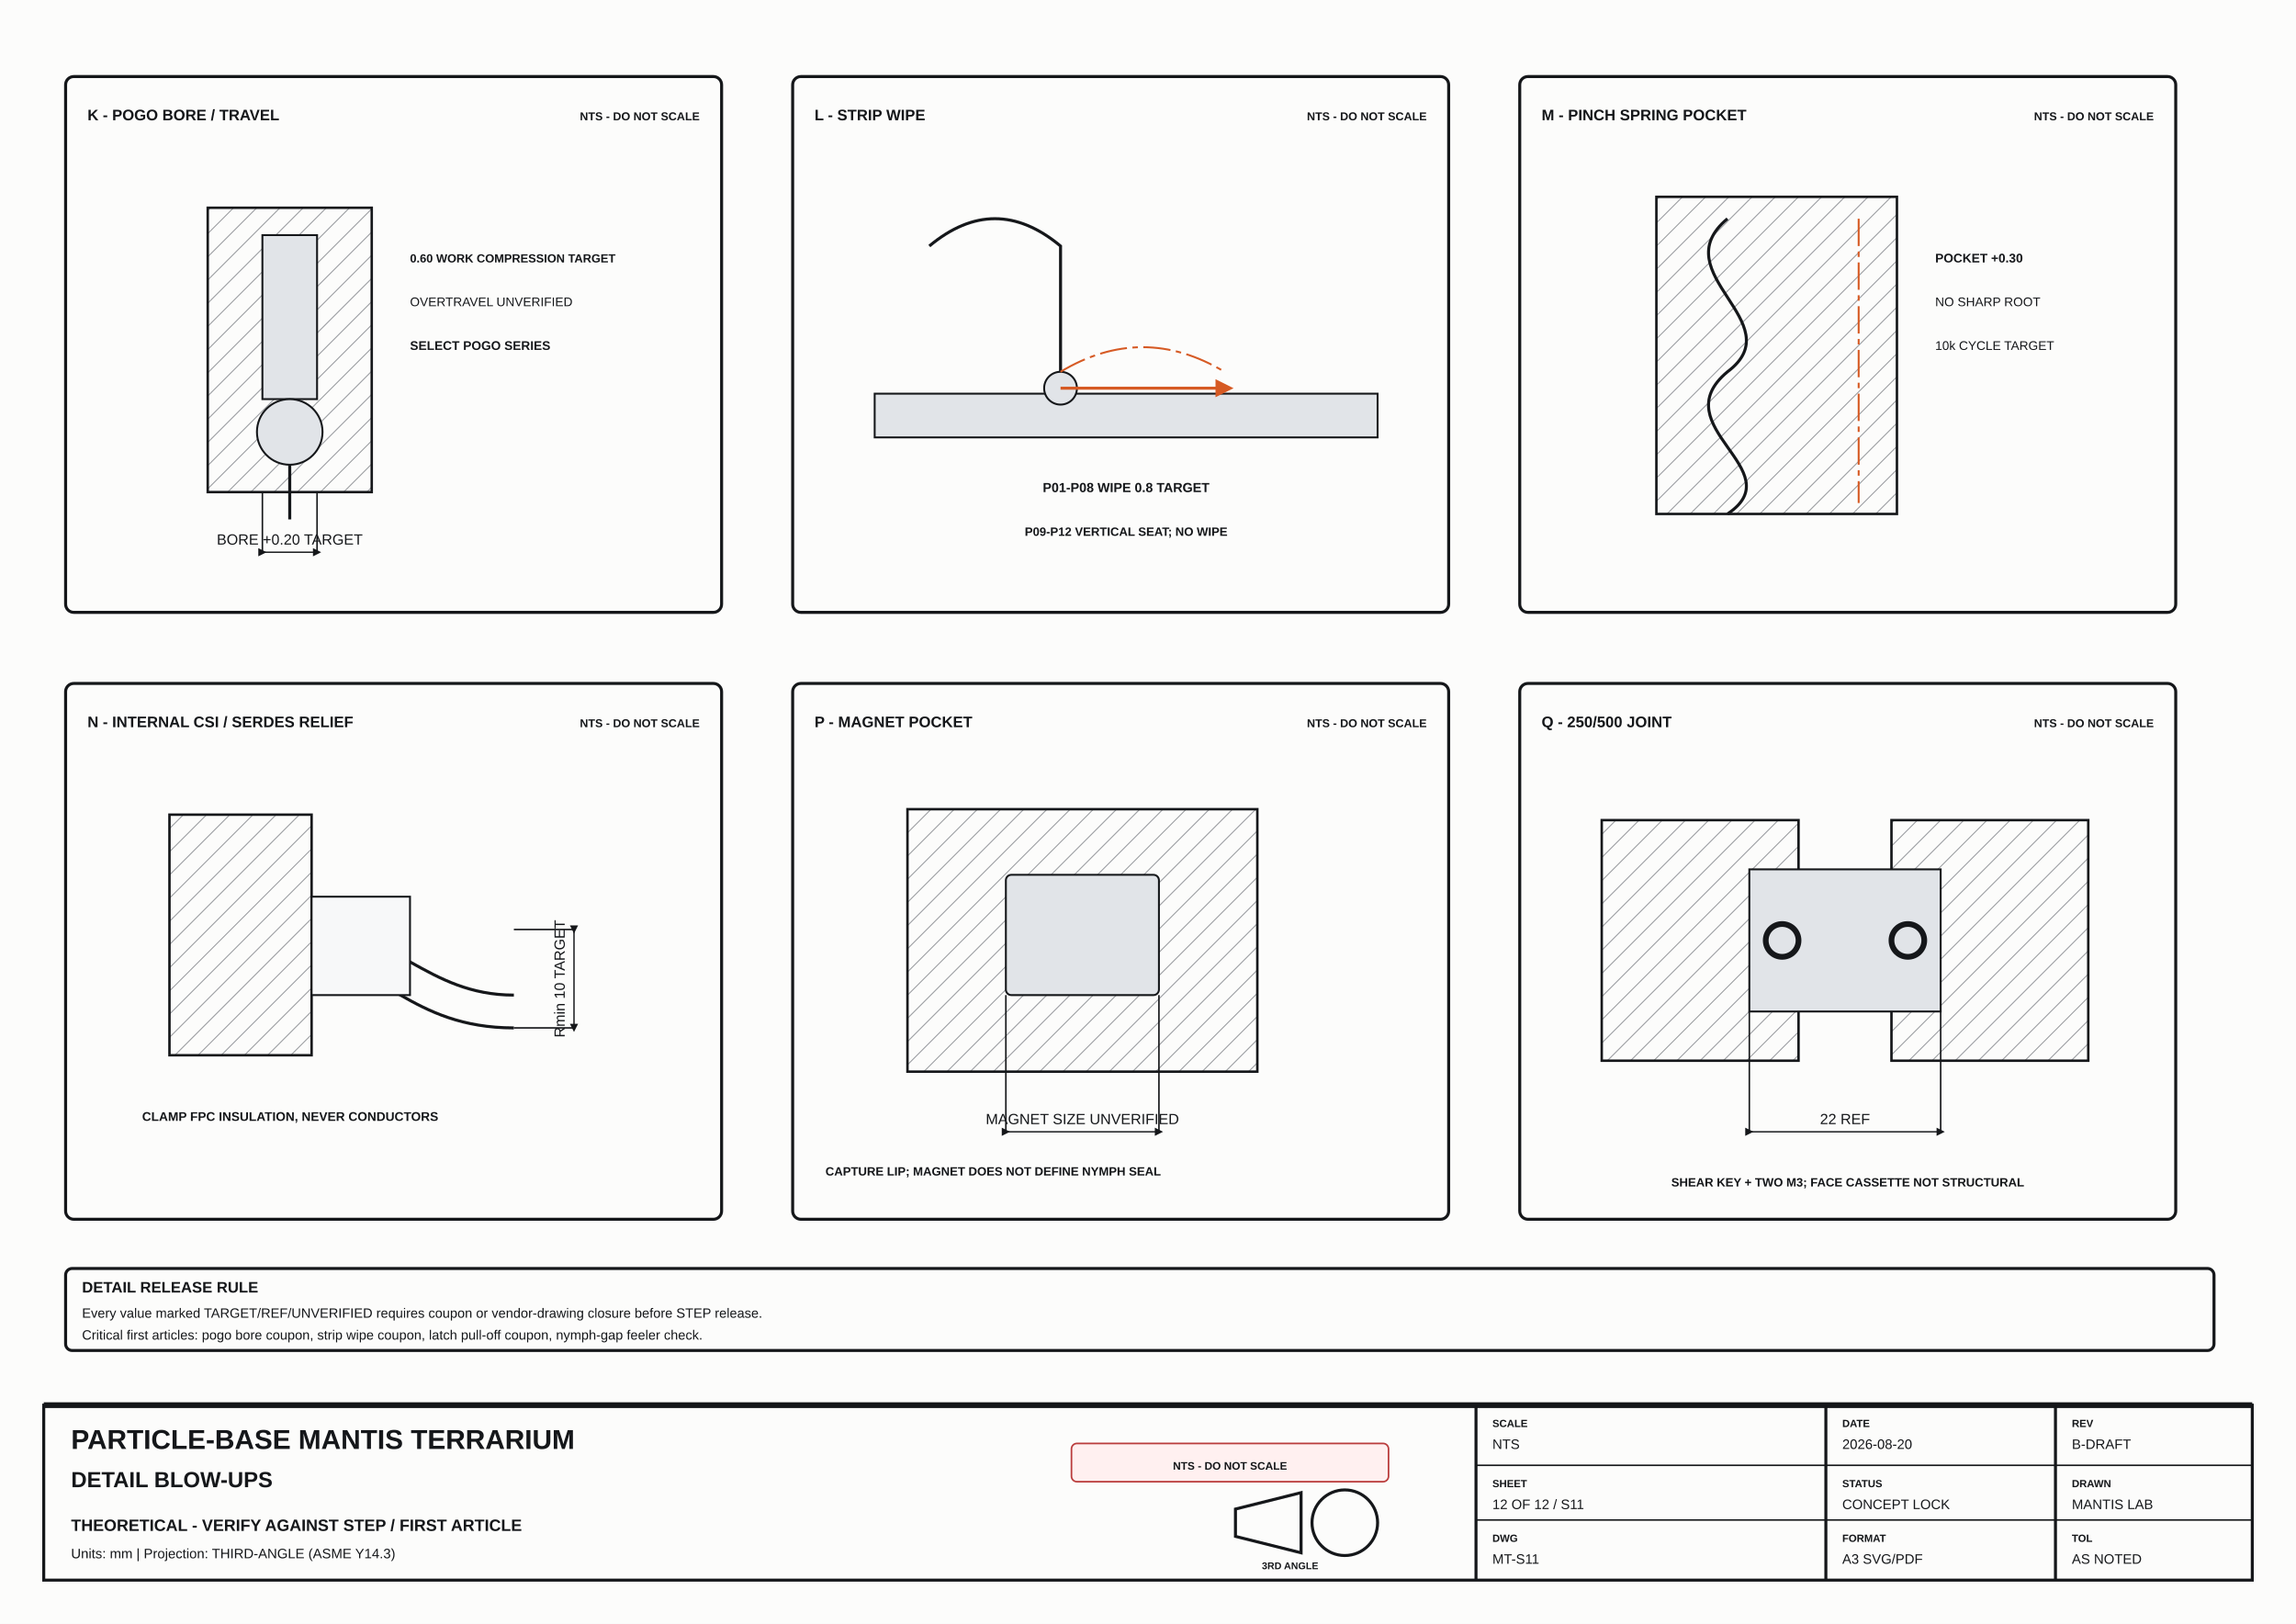
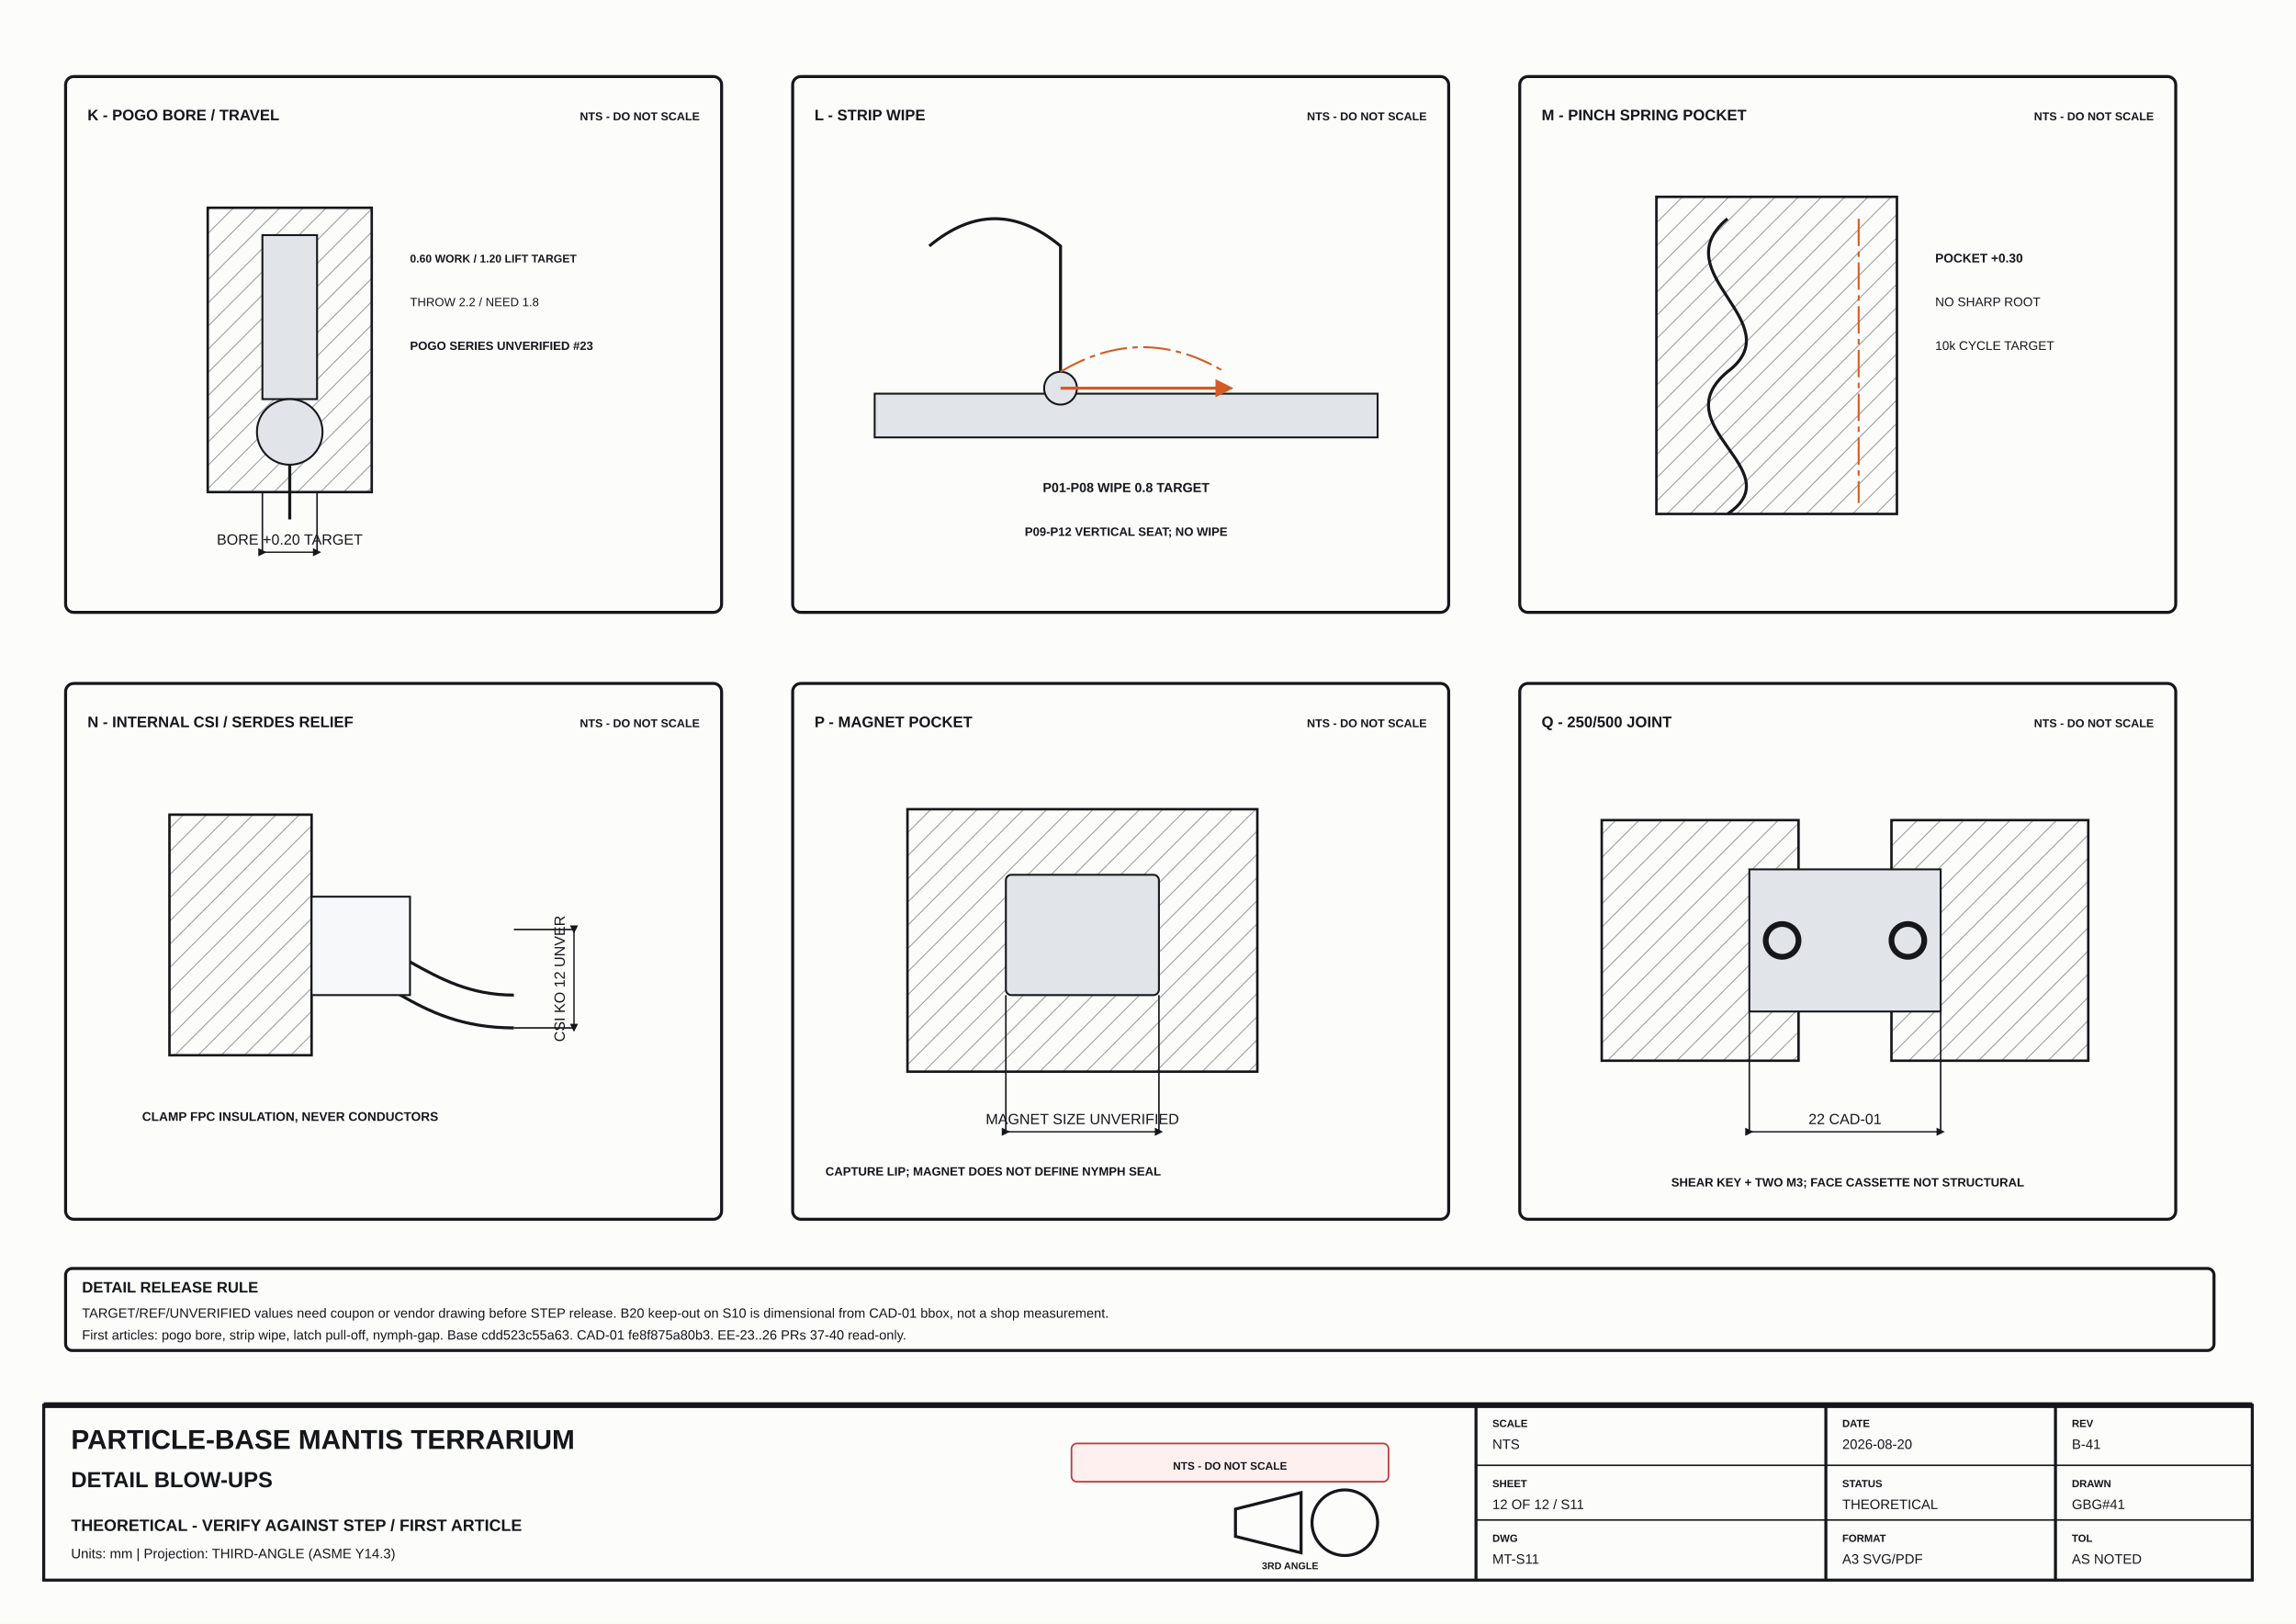
<svg xmlns="http://www.w3.org/2000/svg" width="420mm" height="297mm" viewBox="0 0 420 297">
  <rect width="420" height="297" fill="#fcfcfb" />
  <defs>
    <marker id="arr" markerWidth="6" markerHeight="6" refX="3" refY="3" orient="auto" markerUnits="strokeWidth">
      <path d="M0,0 L6,3 L0,6 z" fill="#15171a" />
    </marker>
    <marker id="arr-orange" markerWidth="6" markerHeight="6" refX="3" refY="3" orient="auto" markerUnits="strokeWidth">
      <path d="M0,0 L6,3 L0,6 z" fill="#d65a24" />
    </marker>
    <pattern id="hatch" width="3" height="3" patternUnits="userSpaceOnUse" patternTransform="rotate(45)">
      <line x1="0" y1="0" x2="0" y2="3" stroke="#7b7e83" stroke-width="0.25" />
    </pattern>
    <pattern id="screen" width="3" height="3" patternUnits="userSpaceOnUse">
      <path d="M0,0 L3,3 M3,0 L0,3" stroke="#88909a" stroke-width="0.18" />
    </pattern>
    <style>
    text { font-family: Arial, Helvetica, sans-serif; fill:#15171a; }
    .thin { stroke:#15171a; stroke-width:.28; fill:none; }
    .med { stroke:#15171a; stroke-width:.55; fill:none; }
    .heavy { stroke:#15171a; stroke-width:1.05; fill:none; }
    .hidden { stroke:#59616b; stroke-width:.28; stroke-dasharray:2 1.2; fill:none; }
    .phantom { stroke:#d65a24; stroke-width:.35; stroke-dasharray:5 1 1 1; fill:none; }
    .center { stroke:#73808d; stroke-width:.22; stroke-dasharray:4 1 1 1; fill:none; }
    .dim { stroke:#15171a; stroke-width:.25; fill:none; marker-start:url(#arr); marker-end:url(#arr); }
    .leader { stroke:#15171a; stroke-width:.3; fill:none; marker-end:url(#arr); }
    .motion { stroke:#d65a24; stroke-width:.55; fill:none; marker-end:url(#arr-orange); }
    .ref { fill:#fff6d9; stroke:#c49817; stroke-width:.25; }
    .unverified { fill:#fff0f0; stroke:#ba3d3d; stroke-width:.3; }
    .keepout { fill:#dd3c3c; fill-opacity:.08; stroke:#c63333; stroke-width:.35; stroke-dasharray:4 2; }
    .metal { fill:#e1e4e8; stroke:#15171a; stroke-width:.35; }
    .plastic { fill:#f7f8f9; stroke:#15171a; stroke-width:.35; }
    .cut { fill:url(#hatch); stroke:#15171a; stroke-width:.45; }
  </style>
  </defs>
  <rect x="12" y="14" width="120" height="98" rx="1.5" class="med" fill="#ffffff" />
  <text x="16" y="22" font-size="2.8" font-weight="bold" text-anchor="start">K - POGO BORE / TRAVEL</text>
  <text x="128" y="22" font-size="2.1" font-weight="bold" text-anchor="end">NTS - DO NOT SCALE</text>
  <rect x="145" y="14" width="120" height="98" rx="1.5" class="med" fill="#ffffff" />
  <text x="149" y="22" font-size="2.8" font-weight="bold" text-anchor="start">L - STRIP WIPE</text>
  <text x="261" y="22" font-size="2.1" font-weight="bold" text-anchor="end">NTS - DO NOT SCALE</text>
  <rect x="278" y="14" width="120" height="98" rx="1.5" class="med" fill="#ffffff" />
  <text x="282" y="22" font-size="2.8" font-weight="bold" text-anchor="start">M - PINCH SPRING POCKET</text>
  <text x="394" y="22" font-size="2.1" font-weight="bold" text-anchor="end">NTS - DO NOT SCALE</text>
  <rect x="12" y="125" width="120" height="98" rx="1.5" class="med" fill="#ffffff" />
  <text x="16" y="133" font-size="2.8" font-weight="bold" text-anchor="start">N - INTERNAL CSI / SERDES RELIEF</text>
  <text x="128" y="133" font-size="2.1" font-weight="bold" text-anchor="end">NTS - DO NOT SCALE</text>
  <rect x="145" y="125" width="120" height="98" rx="1.5" class="med" fill="#ffffff" />
  <text x="149" y="133" font-size="2.8" font-weight="bold" text-anchor="start">P - MAGNET POCKET</text>
  <text x="261" y="133" font-size="2.1" font-weight="bold" text-anchor="end">NTS - DO NOT SCALE</text>
  <rect x="278" y="125" width="120" height="98" rx="1.5" class="med" fill="#ffffff" />
  <text x="282" y="133" font-size="2.8" font-weight="bold" text-anchor="start">Q - 250/500 JOINT</text>
  <text x="394" y="133" font-size="2.1" font-weight="bold" text-anchor="end">NTS - DO NOT SCALE</text>
  <rect x="38" y="38" width="30" height="52" rx="0" class="cut" />
  <rect x="48" y="43" width="10" height="30" rx="0" class="metal" />
  <circle cx="53" cy="79" r="6" class="metal" />
  <line x1="53" y1="85" x2="53" y2="95" class="med" />
  <line x1="48" y1="90" x2="48" y2="101" class="thin" />
  <line x1="58" y1="90" x2="58" y2="101" class="thin" />
  <line x1="48" y1="101" x2="58" y2="101" class="dim" />
  <text x="53.0" y="99.6" font-size="2.7" font-weight="normal" text-anchor="middle">BORE +0.20 TARGET</text>
-   <text x="75" y="48" font-size="2.15" font-weight="bold" text-anchor="start">0.60 WORK COMPRESSION TARGET</text>
-   <text x="75" y="56" font-size="2.3" font-weight="normal" text-anchor="start">OVERTRAVEL UNVERIFIED</text>
-   <text x="75" y="64" font-size="2.3" font-weight="bold" text-anchor="start" fill="#b52d2d">SELECT POGO SERIES</text>
+   <text x="75" y="48" font-size="2.05" font-weight="bold" text-anchor="start">0.60 WORK / 1.20 LIFT TARGET</text>
+   <text x="75" y="56" font-size="2.2" font-weight="normal" text-anchor="start">THROW 2.2 / NEED 1.8</text>
+   <text x="75" y="64" font-size="2.2" font-weight="bold" text-anchor="start" fill="#b52d2d">POGO SERIES UNVERIFIED #23</text>
  <rect x="160" y="72" width="92" height="8" rx="0" class="metal" />
  <path d="M170 45 Q182 35 194 45 L194 68" class="med" />
  <circle cx="194" cy="71" r="3" class="metal" />
  <line x1="194" y1="71" x2="224" y2="71" class="motion" />
  <path d="M194 68 C204 62 214 62 224 68" class="phantom" />
  <text x="206" y="90" font-size="2.4" font-weight="bold" text-anchor="middle">P01-P08 WIPE 0.8 TARGET</text>
  <text x="206" y="98" font-size="2.2" font-weight="bold" text-anchor="middle">P09-P12 VERTICAL SEAT; NO WIPE</text>
  <rect x="303" y="36" width="44" height="58" rx="0" class="cut" />
  <path d="M316 40 C304 50 328 59 316 68 C304 78 328 86 316 94" class="med" />
  <line x1="340" y1="40" x2="340" y2="92" class="phantom" />
  <text x="354" y="48" font-size="2.3" font-weight="bold" text-anchor="start">POCKET +0.30</text>
  <text x="354" y="56" font-size="2.3" font-weight="normal" text-anchor="start">NO SHARP ROOT</text>
  <text x="354" y="64" font-size="2.3" font-weight="normal" text-anchor="start">10k CYCLE TARGET</text>
  <rect x="31" y="149" width="26" height="44" rx="0" class="cut" />
  <path d="M57 170 C72 170 78 182 94 182" class="med" />
  <path d="M57 176 C70 176 75 188 94 188" class="med" />
  <rect x="57" y="164" width="18" height="18" rx="0" class="plastic" />
  <line x1="94" y1="170" x2="105" y2="170" class="thin" />
  <line x1="94" y1="188" x2="105" y2="188" class="thin" />
  <line x1="105" y1="170" x2="105" y2="188" class="dim" />
-   <text x="103.3" y="179.0" font-size="2.7" font-weight="normal" text-anchor="middle" transform="rotate(-90 103.3 179.0)">Rmin 10 TARGET</text>
+   <text x="103.3" y="179.0" font-size="2.7" font-weight="normal" text-anchor="middle" transform="rotate(-90 103.3 179.0)">CSI KO 12 UNVER</text>
  <text x="26" y="205" font-size="2.3" font-weight="bold" text-anchor="start">CLAMP FPC INSULATION, NEVER CONDUCTORS</text>
  <rect x="166" y="148" width="64" height="48" rx="0" class="cut" />
  <rect x="184" y="160" width="28" height="22" rx="1" class="metal" />
  <line x1="184" y1="182" x2="184" y2="207" class="thin" />
  <line x1="212" y1="182" x2="212" y2="207" class="thin" />
  <line x1="184" y1="207" x2="212" y2="207" class="dim" />
  <text x="198.0" y="205.6" font-size="2.7" font-weight="normal" text-anchor="middle">MAGNET SIZE UNVERIFIED</text>
  <text x="151" y="215" font-size="2.2" font-weight="bold" text-anchor="start">CAPTURE LIP; MAGNET DOES NOT DEFINE NYMPH SEAL</text>
  <rect x="293" y="150" width="36" height="44" rx="0" class="cut" />
  <rect x="346" y="150" width="36" height="44" rx="0" class="cut" />
  <rect x="320" y="159" width="35" height="26" rx="0" class="metal" />
  <circle cx="326" cy="172" r="3" class="heavy" fill="#fff" />
  <circle cx="349" cy="172" r="3" class="heavy" fill="#fff" />
  <line x1="320" y1="185" x2="320" y2="207" class="thin" />
  <line x1="355" y1="185" x2="355" y2="207" class="thin" />
  <line x1="320" y1="207" x2="355" y2="207" class="dim" />
-   <text x="337.5" y="205.6" font-size="2.7" font-weight="normal" text-anchor="middle">22 REF</text>
+   <text x="337.5" y="205.6" font-size="2.7" font-weight="normal" text-anchor="middle">22 CAD-01</text>
  <text x="338" y="217" font-size="2.2" font-weight="bold" text-anchor="middle">SHEAR KEY + TWO M3; FACE CASSETTE NOT STRUCTURAL</text>
  <rect x="12" y="232" width="393" height="15.0" rx="1.2" class="med" fill="#fff6d9" />
  <text x="15" y="236.4" font-size="2.8" font-weight="bold" text-anchor="start">DETAIL RELEASE RULE</text>
-   <text x="15" y="241" font-size="2.45" font-weight="normal" text-anchor="start">Every value marked TARGET/REF/UNVERIFIED requires coupon or vendor-drawing closure before STEP release.</text>
-   <text x="15" y="245" font-size="2.45" font-weight="normal" text-anchor="start">Critical first articles: pogo bore coupon, strip wipe coupon, latch pull-off coupon, nymph-gap feeler check.</text>
+   <text x="15" y="241" font-size="2.45" font-weight="normal" text-anchor="start">TARGET/REF/UNVERIFIED values need coupon or vendor drawing before STEP release. B20 keep-out on S10 is dimensional from CAD-01 bbox, not a shop measurement.</text>
+   <text x="15" y="245" font-size="2.45" font-weight="normal" text-anchor="start">First articles: pogo bore, strip wipe, latch pull-off, nymph-gap. Base cdd523c55a63. CAD-01 fe8f875a80b3. EE-23..26 PRs 37-40 read-only.</text>
  <line x1="8" y1="257.0" x2="412" y2="257.0" class="heavy" />
  <rect x="8" y="257.0" width="404" height="32" rx="0" class="med" />
  <line x1="270" y1="257.0" x2="270" y2="289" class="med" />
  <line x1="334" y1="257.0" x2="334" y2="289" class="med" />
  <line x1="376" y1="257.0" x2="376" y2="289" class="med" />
  <line x1="270" y1="268.0" x2="412" y2="268.0" class="thin" />
  <line x1="270" y1="278.0" x2="412" y2="278.0" class="thin" />
  <text x="13" y="265.0" font-size="5.0" font-weight="bold" text-anchor="start">PARTICLE-BASE MANTIS TERRARIUM</text>
  <text x="13" y="272.0" font-size="4.0" font-weight="bold" text-anchor="start">DETAIL BLOW-UPS</text>
  <text x="13" y="280.0" font-size="3.0" font-weight="bold" text-anchor="start" fill="#ba3d3d">THEORETICAL - VERIFY AGAINST STEP / FIRST ARTICLE</text>
  <text x="13" y="285.0" font-size="2.5" font-weight="normal" text-anchor="start">Units: mm | Projection: THIRD-ANGLE (ASME Y14.3)</text>
  <text x="273" y="261.0" font-size="1.9" font-weight="bold" text-anchor="start">SCALE</text>
  <text x="273" y="265.0" font-size="2.5" font-weight="normal" text-anchor="start">NTS</text>
  <text x="337" y="261.0" font-size="1.9" font-weight="bold" text-anchor="start">DATE</text>
  <text x="337" y="265.0" font-size="2.5" font-weight="normal" text-anchor="start">2026-08-20</text>
  <text x="379" y="261.0" font-size="1.9" font-weight="bold" text-anchor="start">REV</text>
-   <text x="379" y="265.0" font-size="2.5" font-weight="normal" text-anchor="start">B-DRAFT</text>
+   <text x="379" y="265.0" font-size="2.5" font-weight="normal" text-anchor="start">B-41</text>
  <text x="273" y="272.0" font-size="1.9" font-weight="bold" text-anchor="start">SHEET</text>
  <text x="273" y="276.0" font-size="2.5" font-weight="normal" text-anchor="start">12 OF 12 / S11</text>
  <text x="337" y="272.0" font-size="1.9" font-weight="bold" text-anchor="start">STATUS</text>
-   <text x="337" y="276.0" font-size="2.5" font-weight="normal" text-anchor="start">CONCEPT LOCK</text>
+   <text x="337" y="276.0" font-size="2.5" font-weight="normal" text-anchor="start">THEORETICAL</text>
  <text x="379" y="272.0" font-size="1.9" font-weight="bold" text-anchor="start">DRAWN</text>
-   <text x="379" y="276.0" font-size="2.5" font-weight="normal" text-anchor="start">MANTIS LAB</text>
+   <text x="379" y="276.0" font-size="2.5" font-weight="normal" text-anchor="start">GBG#41</text>
  <text x="273" y="282.0" font-size="1.9" font-weight="bold" text-anchor="start">DWG</text>
  <text x="273" y="286.0" font-size="2.5" font-weight="normal" text-anchor="start">MT-S11</text>
  <text x="337" y="282.0" font-size="1.9" font-weight="bold" text-anchor="start">FORMAT</text>
  <text x="337" y="286.0" font-size="2.5" font-weight="normal" text-anchor="start">A3 SVG/PDF</text>
  <text x="379" y="282.0" font-size="1.9" font-weight="bold" text-anchor="start">TOL</text>
  <text x="379" y="286.0" font-size="2.5" font-weight="normal" text-anchor="start">AS NOTED</text>
  <path d="M226 276.0 L238 273.0 L238 284.0 L226 281.0 Z" class="med" />
  <circle cx="246" cy="278.5" r="6" class="med" />
  <text x="236" y="287.0" font-size="1.8" font-weight="bold" text-anchor="middle">3RD ANGLE</text>
  <rect x="196" y="264.0" width="58" height="7" rx="1" class="unverified" fill="#fff0f0" />
  <text x="225" y="268.8" font-size="2.0" font-weight="bold" text-anchor="middle" fill="#ba3d3d">NTS - DO NOT SCALE</text>
</svg>
